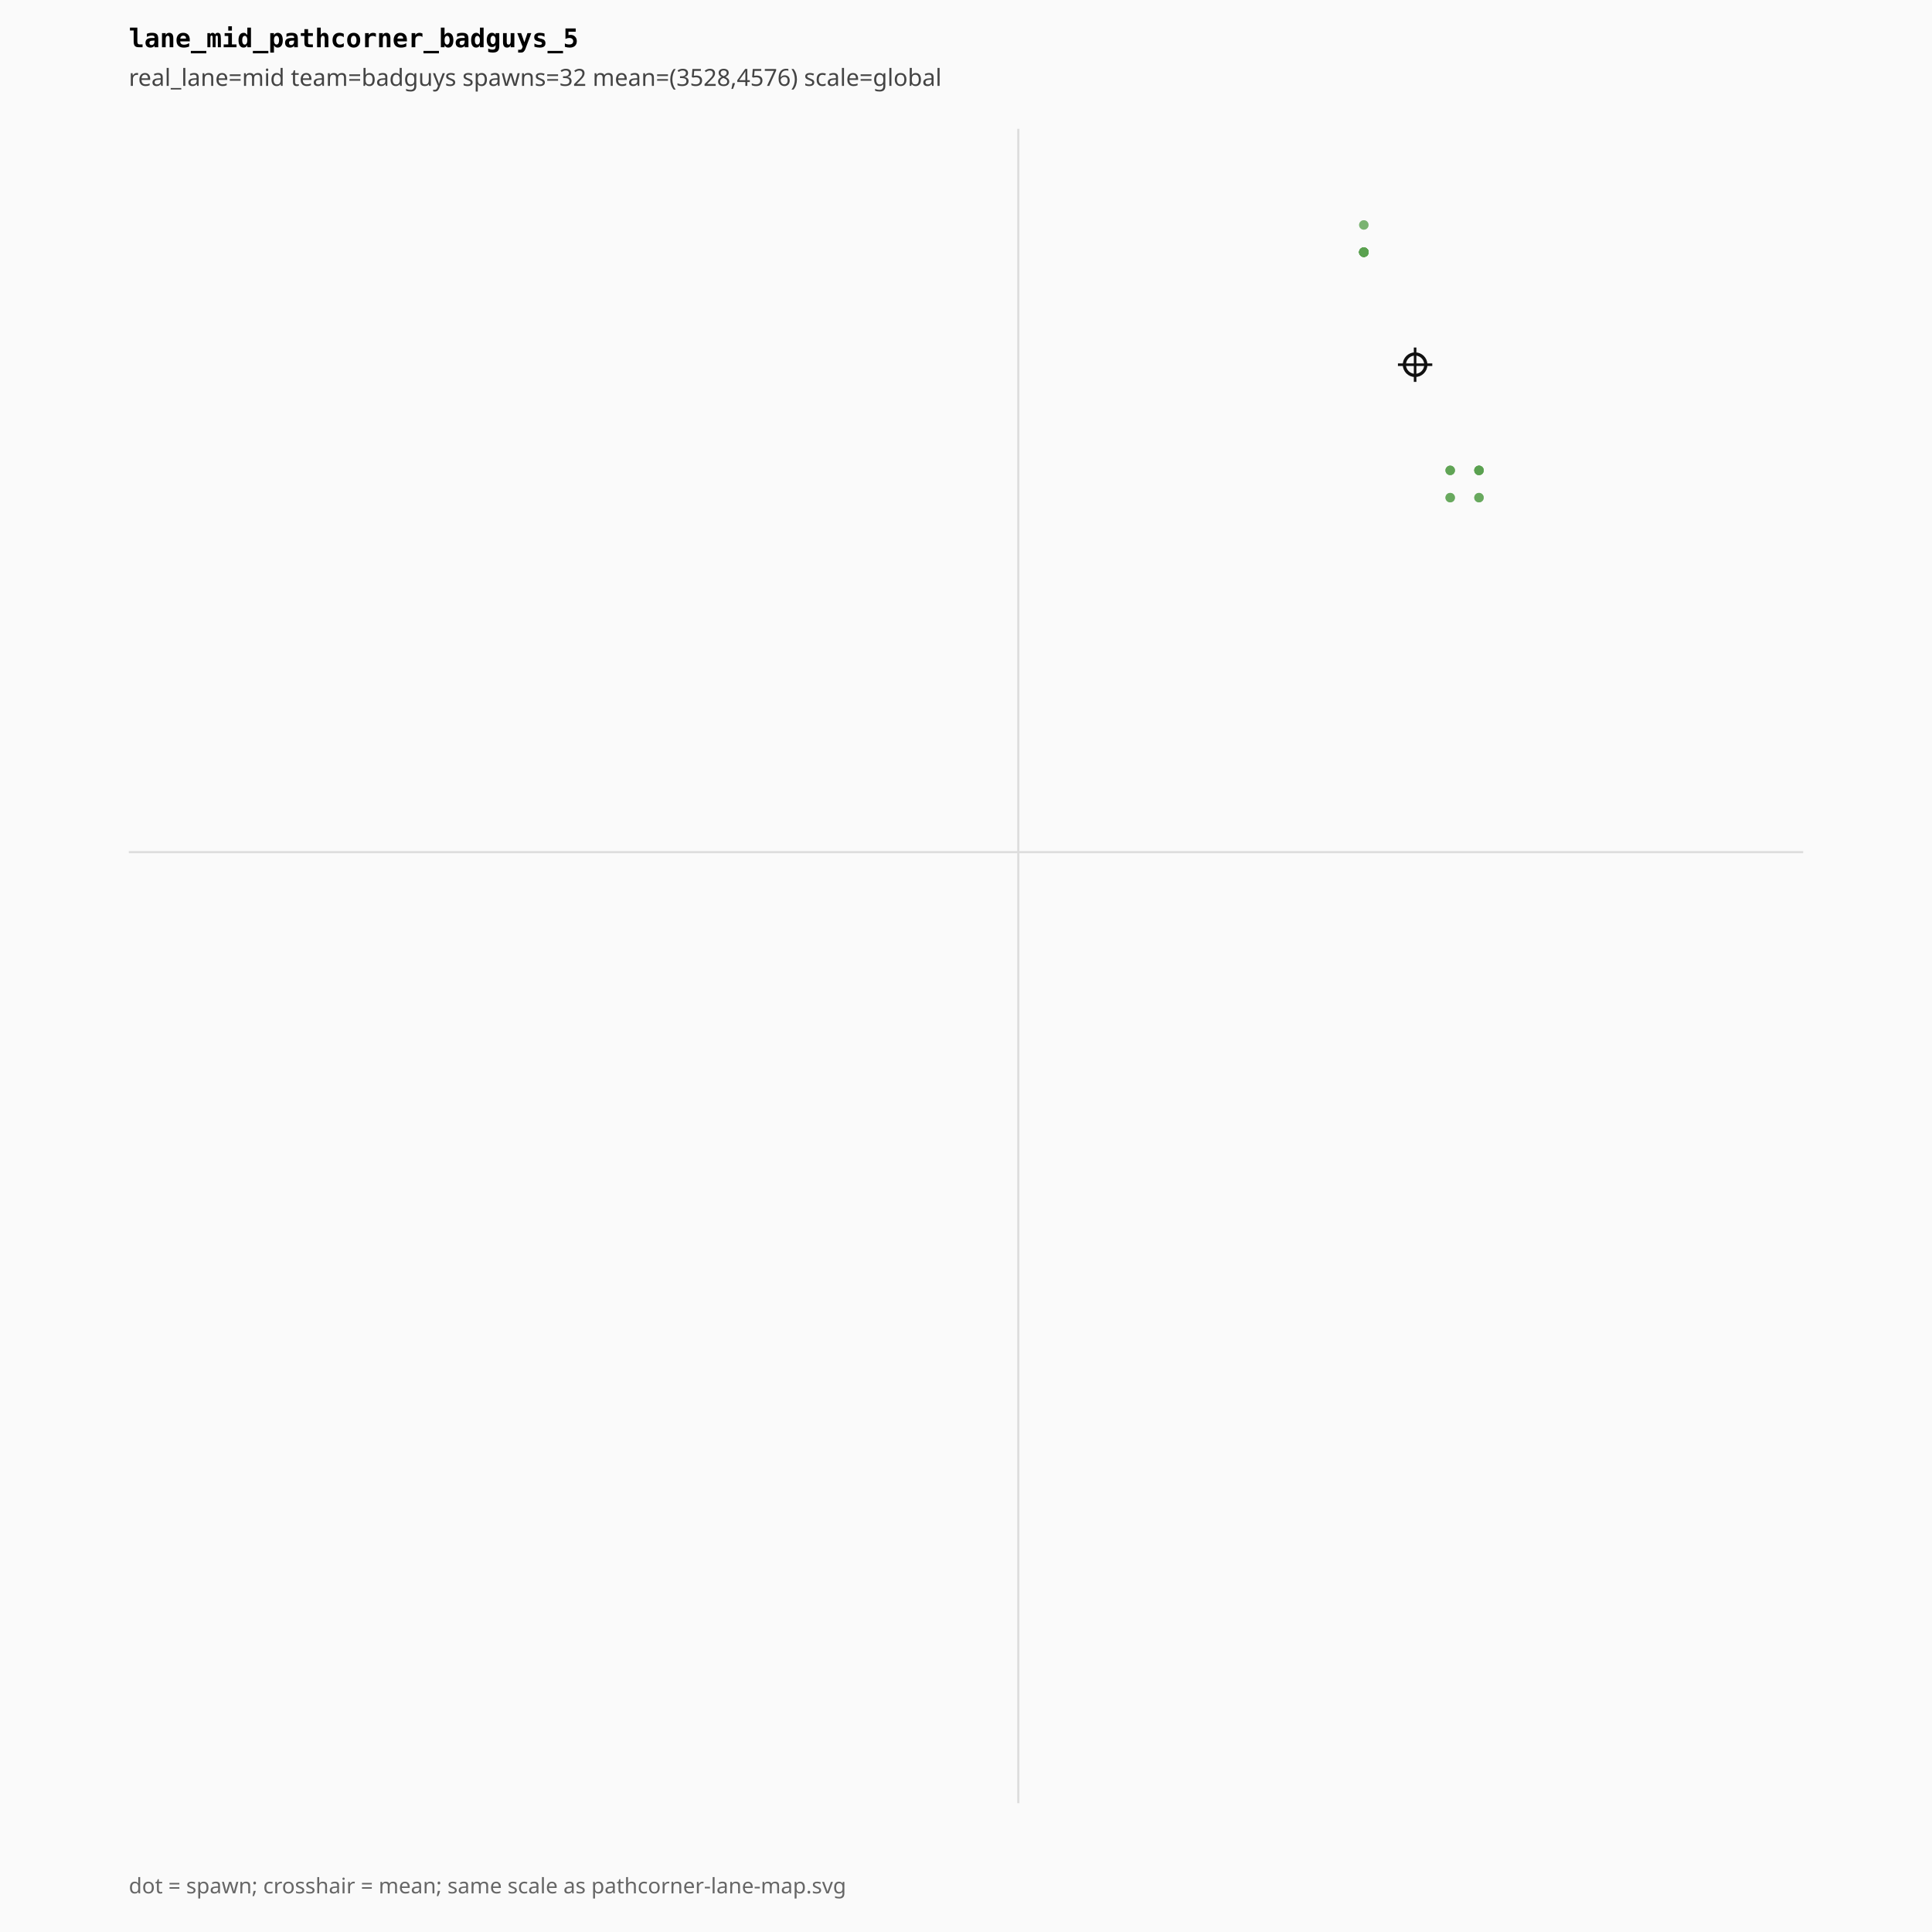
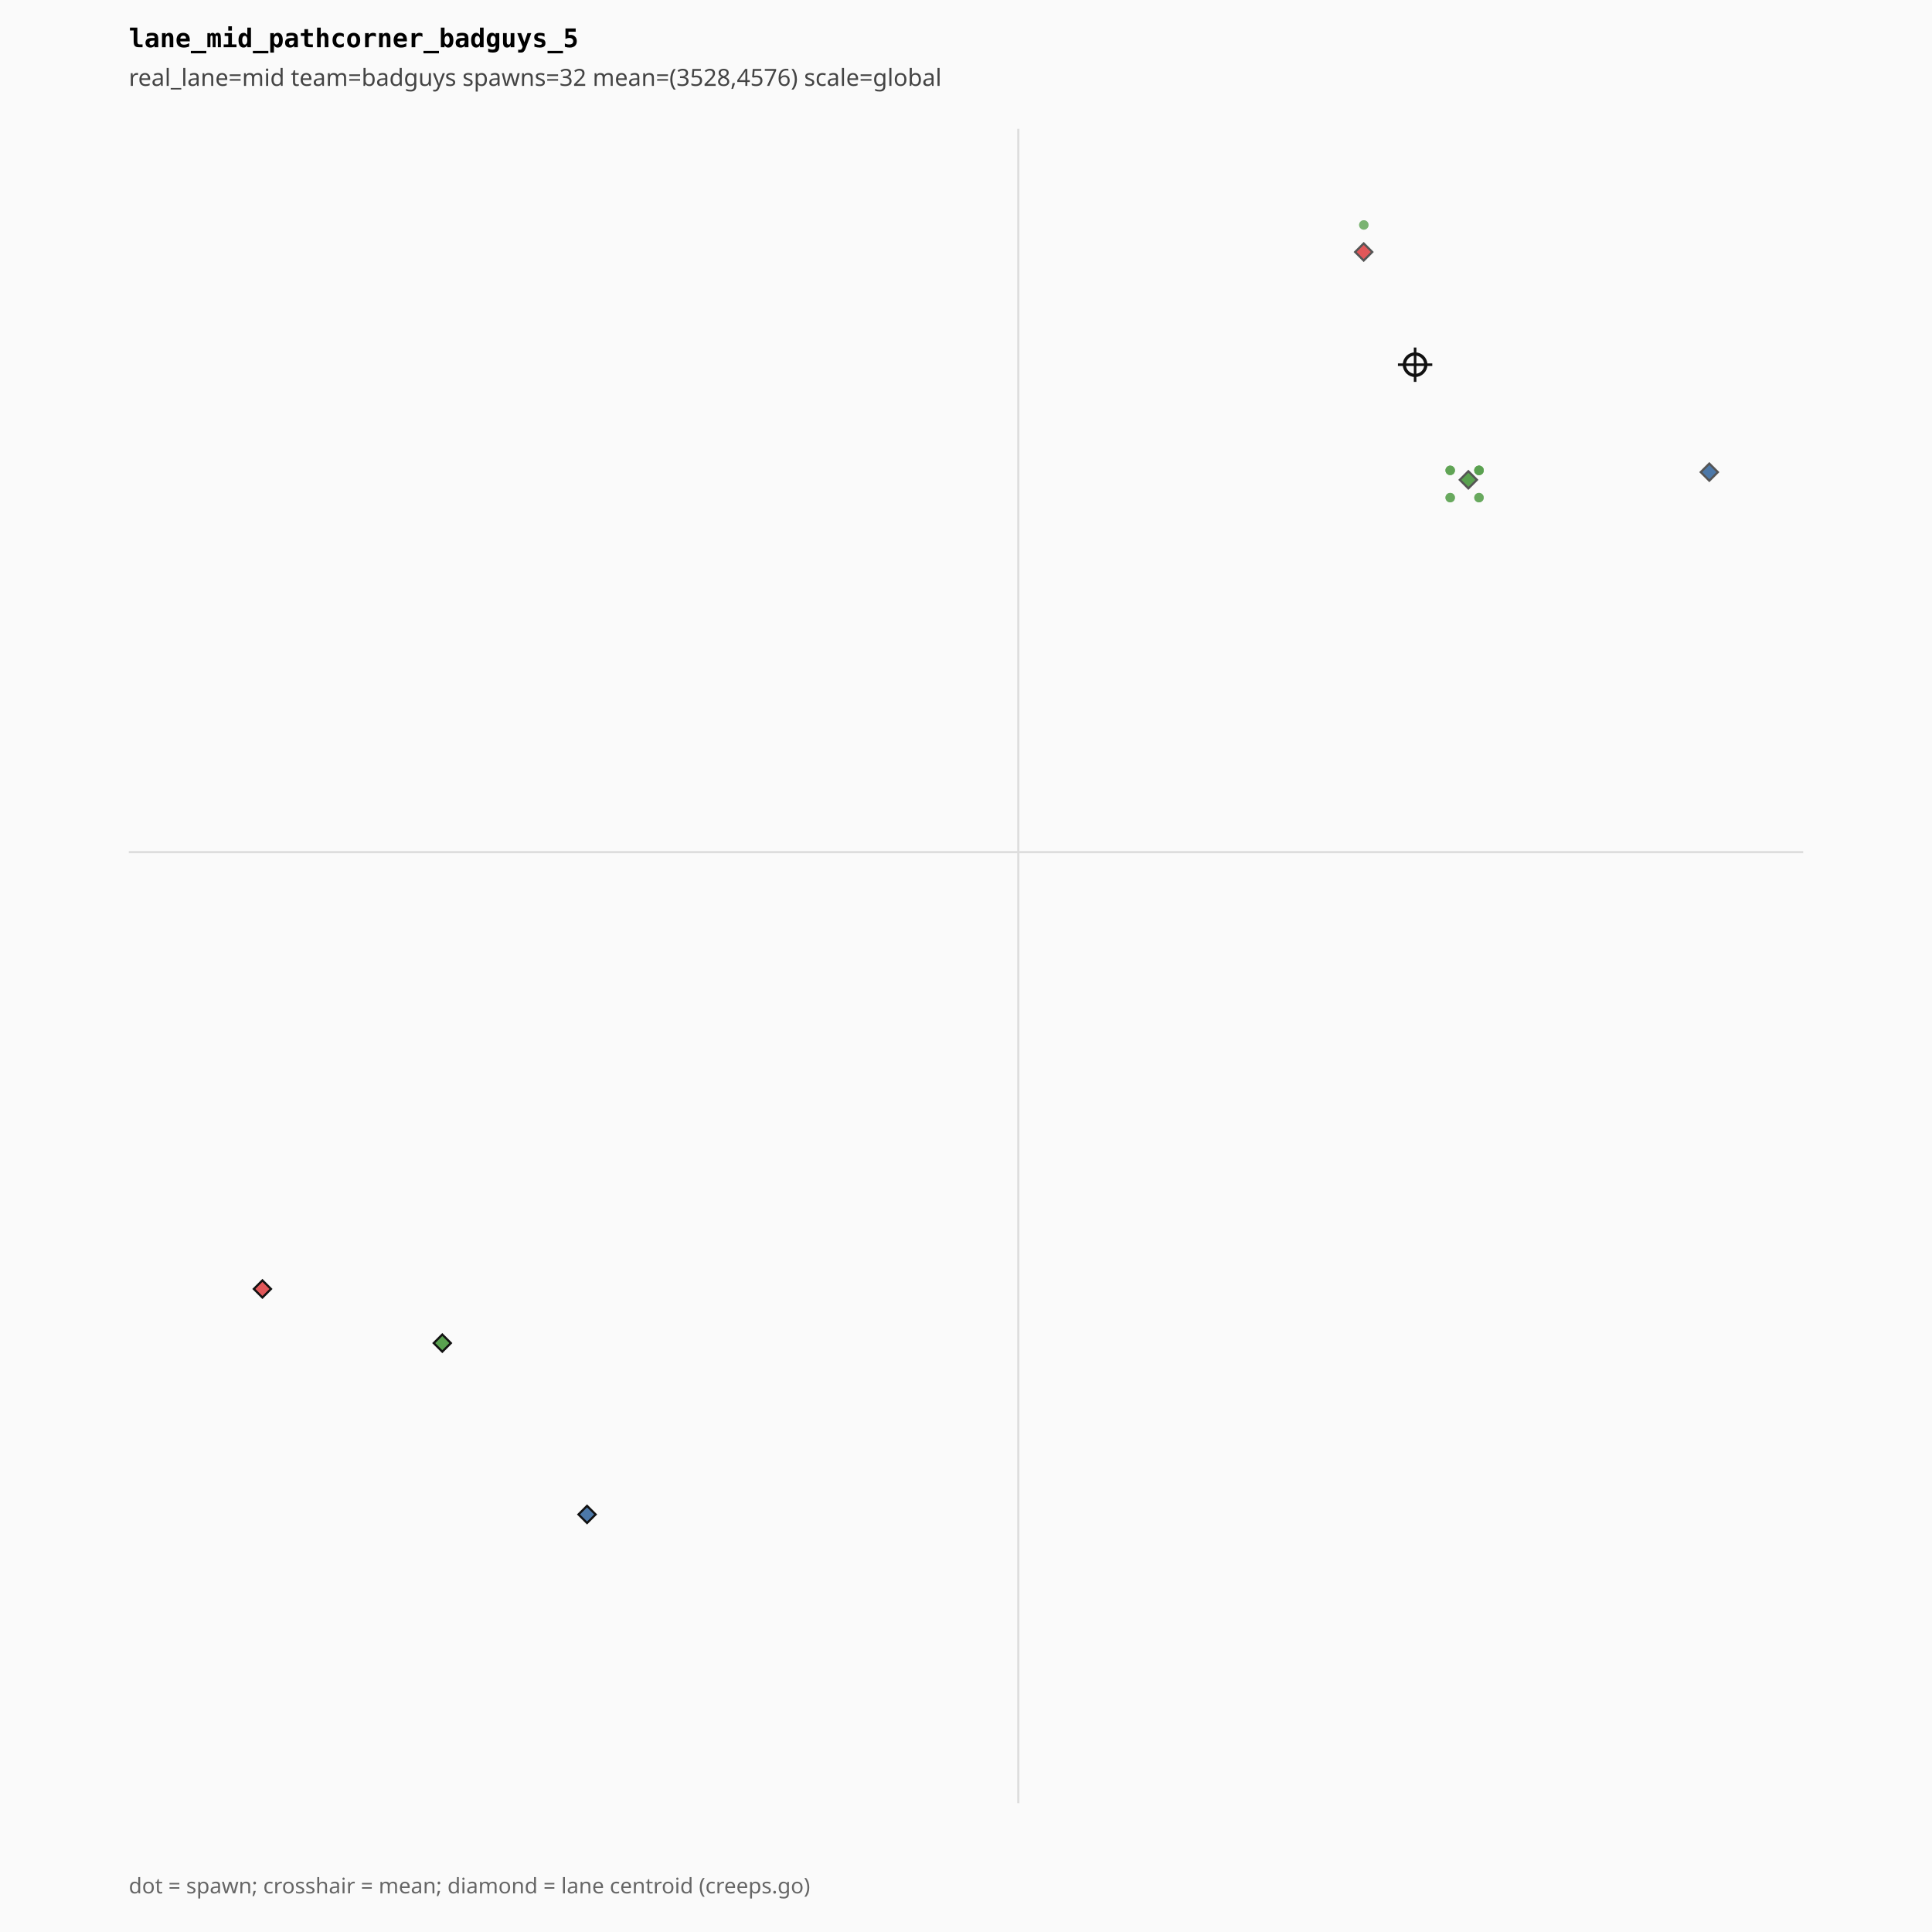
<svg xmlns="http://www.w3.org/2000/svg" width="900" height="900" viewBox="0 0 900 900">
  <rect x="0" y="0" width="900" height="900" fill="#fafafa" />
  <text x="60" y="22" font-family="monospace" font-size="12" font-weight="bold">lane_mid_pathcorner_badguys_5</text>
  <text x="60" y="40" font-family="sans-serif" font-size="11" fill="#444">real_lane=mid  team=badguys  spawns=32  mean=(3528,4576)  scale=global</text>
  <line x1="474.37" y1="60" x2="474.37" y2="840" stroke="#ddd" stroke-width="1" />
  <line x1="60" y1="396.96" x2="840" y2="396.96" stroke="#ddd" stroke-width="1" />
  <circle cx="688.97" cy="219.12" r="2.20" fill="#59A14F" fill-opacity="0.55" stroke="none" />
  <circle cx="675.56" cy="219.12" r="2.20" fill="#59A14F" fill-opacity="0.55" stroke="none" />
  <circle cx="675.56" cy="219.12" r="2.20" fill="#59A14F" fill-opacity="0.55" stroke="none" />
  <circle cx="688.97" cy="219.12" r="2.20" fill="#59A14F" fill-opacity="0.55" stroke="none" />
  <circle cx="675.56" cy="219.12" r="2.20" fill="#59A14F" fill-opacity="0.55" stroke="none" />
  <circle cx="688.97" cy="219.12" r="2.20" fill="#59A14F" fill-opacity="0.55" stroke="none" />
  <circle cx="635.32" cy="117.49" r="2.20" fill="#59A14F" fill-opacity="0.55" stroke="none" />
  <circle cx="688.97" cy="231.82" r="2.20" fill="#59A14F" fill-opacity="0.55" stroke="none" />
  <circle cx="635.32" cy="117.49" r="2.20" fill="#59A14F" fill-opacity="0.55" stroke="none" />
  <circle cx="635.32" cy="117.49" r="2.20" fill="#59A14F" fill-opacity="0.55" stroke="none" />
  <circle cx="635.32" cy="104.79" r="2.20" fill="#59A14F" fill-opacity="0.55" stroke="none" />
  <circle cx="675.56" cy="231.82" r="2.20" fill="#59A14F" fill-opacity="0.55" stroke="none" />
  <circle cx="635.32" cy="117.49" r="2.20" fill="#59A14F" fill-opacity="0.55" stroke="none" />
  <circle cx="635.32" cy="117.49" r="2.20" fill="#59A14F" fill-opacity="0.55" stroke="none" />
  <circle cx="688.97" cy="219.12" r="2.20" fill="#59A14F" fill-opacity="0.55" stroke="none" />
  <circle cx="635.32" cy="117.49" r="2.20" fill="#59A14F" fill-opacity="0.55" stroke="none" />
  <circle cx="688.97" cy="231.82" r="2.20" fill="#59A14F" fill-opacity="0.55" stroke="none" />
  <circle cx="688.97" cy="219.12" r="2.20" fill="#59A14F" fill-opacity="0.55" stroke="none" />
  <circle cx="675.56" cy="231.82" r="2.20" fill="#59A14F" fill-opacity="0.55" stroke="none" />
  <circle cx="635.32" cy="117.49" r="2.20" fill="#59A14F" fill-opacity="0.55" stroke="none" />
  <circle cx="688.97" cy="231.82" r="2.20" fill="#59A14F" fill-opacity="0.55" stroke="none" />
  <circle cx="635.32" cy="117.49" r="2.20" fill="#59A14F" fill-opacity="0.55" stroke="none" />
  <circle cx="675.56" cy="219.12" r="2.20" fill="#59A14F" fill-opacity="0.55" stroke="none" />
  <circle cx="635.32" cy="117.49" r="2.20" fill="#59A14F" fill-opacity="0.55" stroke="none" />
  <circle cx="635.32" cy="117.49" r="2.20" fill="#59A14F" fill-opacity="0.55" stroke="none" />
  <circle cx="675.56" cy="231.82" r="2.20" fill="#59A14F" fill-opacity="0.55" stroke="none" />
  <circle cx="635.32" cy="117.49" r="2.20" fill="#59A14F" fill-opacity="0.55" stroke="none" />
  <circle cx="635.32" cy="117.49" r="2.20" fill="#59A14F" fill-opacity="0.55" stroke="none" />
  <circle cx="635.32" cy="117.49" r="2.20" fill="#59A14F" fill-opacity="0.55" stroke="none" />
  <circle cx="688.97" cy="219.12" r="2.20" fill="#59A14F" fill-opacity="0.55" stroke="none" />
  <circle cx="635.32" cy="117.49" r="2.20" fill="#59A14F" fill-opacity="0.55" stroke="none" />
  <circle cx="635.32" cy="104.79" r="2.20" fill="#59A14F" fill-opacity="0.55" stroke="none" />
  <circle cx="659.21" cy="169.89" r="5" fill="none" stroke="#111" stroke-width="1.5" />
  <line x1="651.21" y1="169.89" x2="667.21" y2="169.89" stroke="#111" stroke-width="1.2" />
  <line x1="659.21" y1="161.89" x2="659.21" y2="177.89" stroke="#111" stroke-width="1.2" />
-   <text x="60" y="882" font-family="sans-serif" font-size="10" fill="#666">dot = spawn; crosshair = mean; same scale as pathcorner-lane-map.svg</text>
+   <polygon points="122.244,596.445 126.244,600.445 122.244,604.445 118.244,600.445" fill="#E15759" fill-opacity="1" stroke="#111111" stroke-width="1" />
+   <polygon points="206.038,621.672 210.038,625.672 206.038,629.672 202.038,625.672" fill="#59A14F" fill-opacity="1" stroke="#111111" stroke-width="1" />
+   <polygon points="273.474,701.484 277.474,705.484 273.474,709.484 269.474,705.484" fill="#4C78A8" fill-opacity="1" stroke="#111111" stroke-width="1" />
+   <polygon points="635.264,113.385 639.264,117.385 635.264,121.385 631.264,117.385" fill="#E15759" fill-opacity="1" stroke="#555555" stroke-width="1" />
+   <polygon points="684.016,219.527 688.016,223.527 684.016,227.527 680.016,223.527" fill="#59A14F" fill-opacity="1" stroke="#555555" stroke-width="1" />
+   <polygon points="796.265,215.939 800.265,219.939 796.265,223.939 792.265,219.939" fill="#4C78A8" fill-opacity="1" stroke="#555555" stroke-width="1" />
+   <text x="60" y="882" font-family="sans-serif" font-size="10" fill="#666">dot = spawn; crosshair = mean; diamond = lane centroid (creeps.go)</text>
</svg>
